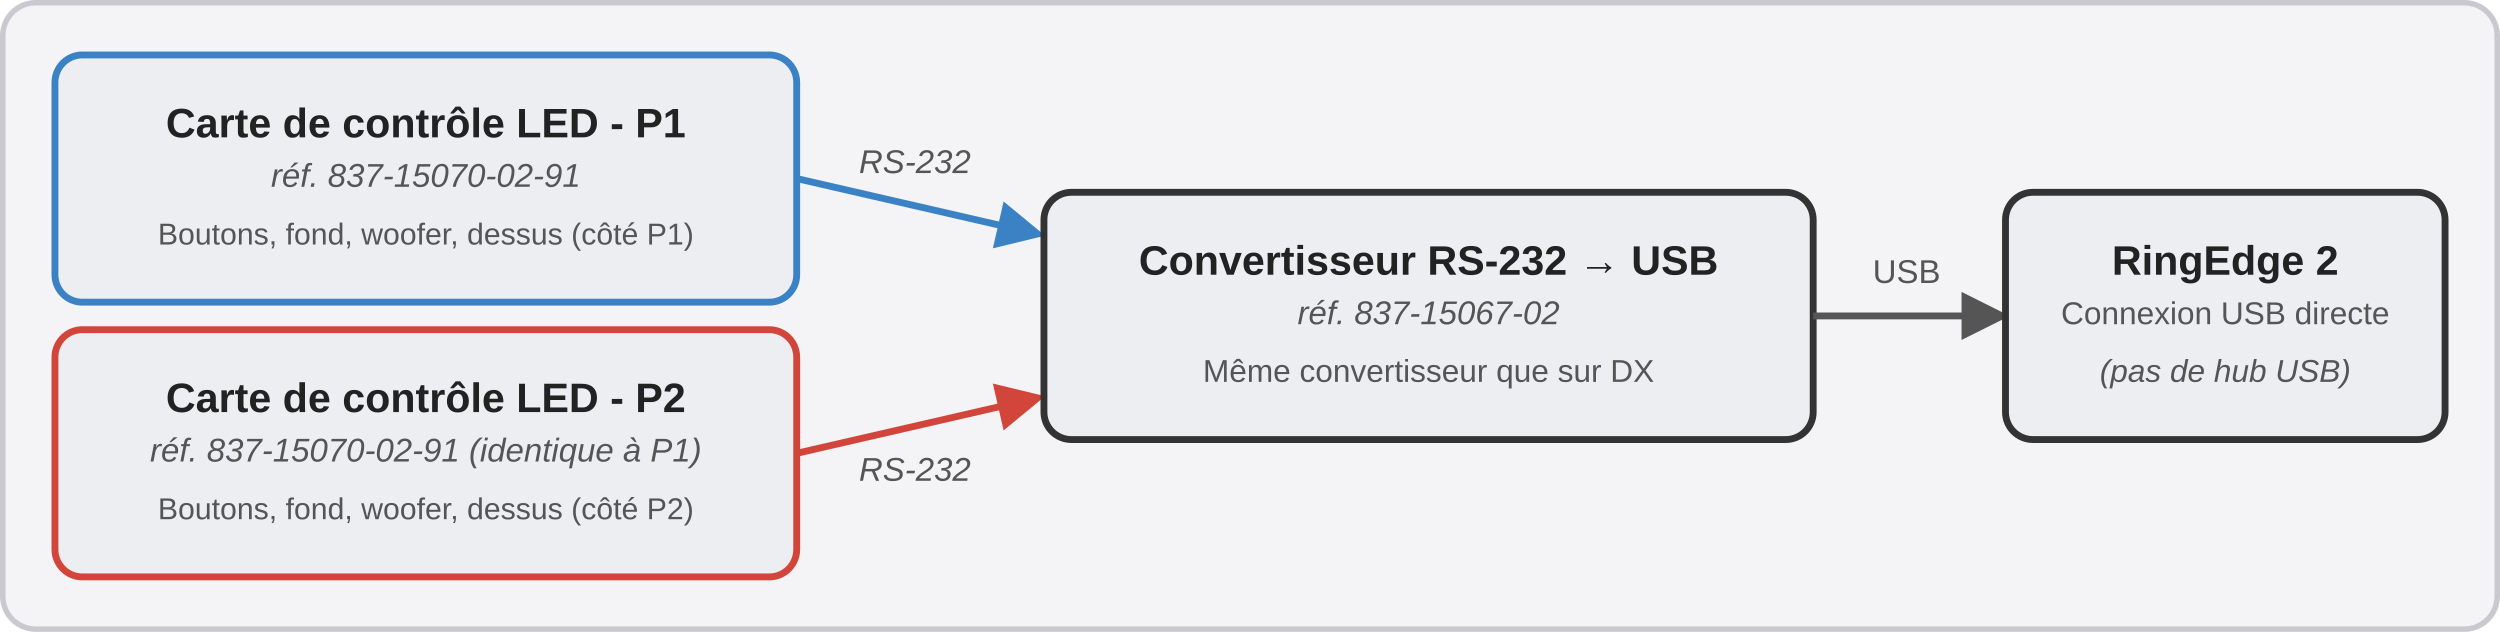
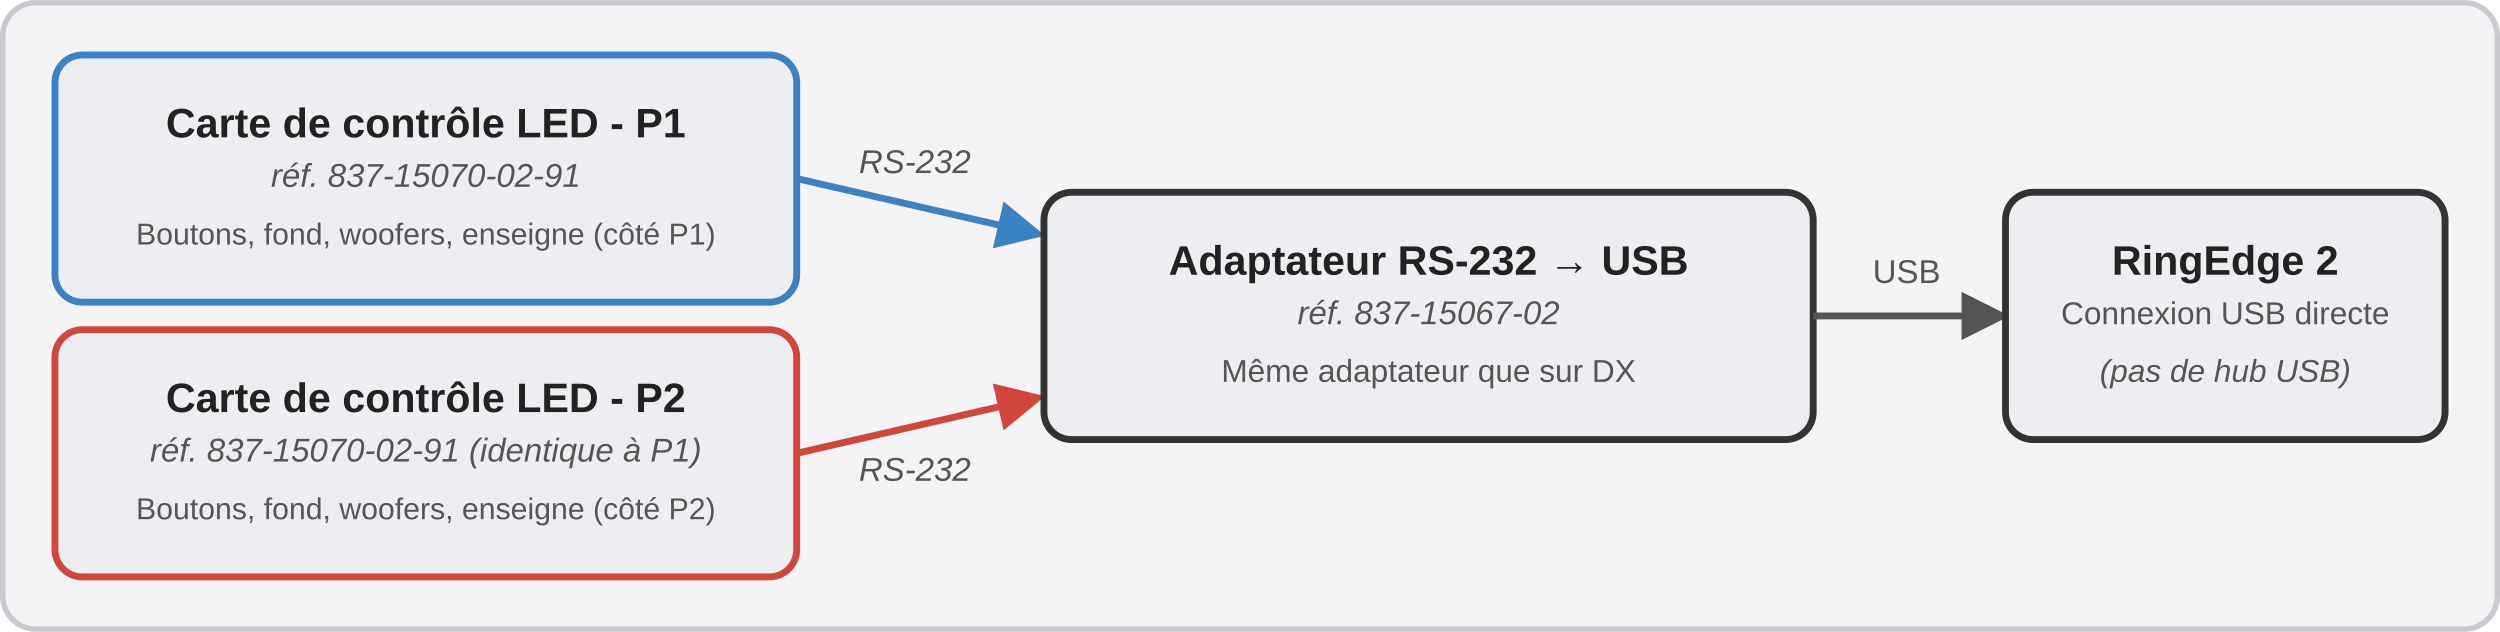
<svg xmlns="http://www.w3.org/2000/svg" viewBox="0 0 910 230" font-family="Arial, Helvetica, sans-serif">
  <rect x="1" y="1" width="908" height="228" rx="12" fill="#f4f4f6" stroke="#c9c9cf" stroke-width="2" />
  <defs>
    <marker id="arrowBlue" viewBox="0 0 10 10" refX="8" refY="5" markerWidth="7" markerHeight="7" orient="auto-start-reverse">
      <path d="M 0 0 L 10 5 L 0 10 z" fill="#3b82c4" />
    </marker>
    <marker id="arrowRed" viewBox="0 0 10 10" refX="8" refY="5" markerWidth="7" markerHeight="7" orient="auto-start-reverse">
      <path d="M 0 0 L 10 5 L 0 10 z" fill="#d1453b" />
    </marker>
    <marker id="arrowGrey" viewBox="0 0 10 10" refX="8" refY="5" markerWidth="7" markerHeight="7" orient="auto-start-reverse">
      <path d="M 0 0 L 10 5 L 0 10 z" fill="#555" />
    </marker>
  </defs>
  <rect x="20" y="20" width="270" height="90" rx="10" fill="#eceef2" stroke="#3b82c4" stroke-width="2.5" />
  <text x="155" y="50" text-anchor="middle" font-size="15" font-weight="bold" fill="#222">Carte de contrôle LED - P1</text>
  <text x="155" y="68" text-anchor="middle" font-size="12" fill="#555" font-style="italic">réf. 837-15070-02-91</text>
-   <text x="155" y="89" text-anchor="middle" font-size="11" fill="#555">Boutons, fond, woofer, dessus (côté P1)</text>
+   <text x="155" y="89" text-anchor="middle" font-size="11" fill="#555">Boutons, fond, woofers, enseigne (côté P1)</text>
  <rect x="20" y="120" width="270" height="90" rx="10" fill="#eceef2" stroke="#d1453b" stroke-width="2.5" />
  <text x="155" y="150" text-anchor="middle" font-size="15" font-weight="bold" fill="#222">Carte de contrôle LED - P2</text>
  <text x="155" y="168" text-anchor="middle" font-size="12" fill="#555" font-style="italic">réf. 837-15070-02-91 (identique à P1)</text>
-   <text x="155" y="189" text-anchor="middle" font-size="11" fill="#555">Boutons, fond, woofer, dessus (côté P2)</text>
+   <text x="155" y="189" text-anchor="middle" font-size="11" fill="#555">Boutons, fond, woofers, enseigne (côté P2)</text>
  <line x1="290" y1="65" x2="377" y2="85" stroke="#3b82c4" stroke-width="2.5" marker-end="url(#arrowBlue)" />
  <line x1="290" y1="165" x2="377" y2="145" stroke="#d1453b" stroke-width="2.5" marker-end="url(#arrowRed)" />
  <text x="333" y="63" text-anchor="middle" font-size="12" fill="#555" font-style="italic">RS-232</text>
  <text x="333" y="175" text-anchor="middle" font-size="12" fill="#555" font-style="italic">RS-232</text>
  <rect x="380" y="70" width="280" height="90" rx="10" fill="#eceef2" stroke="#333" stroke-width="2.5" />
-   <text x="520" y="100" text-anchor="middle" font-size="15" font-weight="bold" fill="#222">Convertisseur RS-232 → USB</text>
+   <text x="520" y="100" text-anchor="middle" font-size="15" font-weight="bold" fill="#222">Adaptateur RS-232 → USB</text>
  <text x="520" y="118" text-anchor="middle" font-size="12" fill="#555" font-style="italic">réf. 837-15067-02</text>
-   <text x="520" y="139" text-anchor="middle" font-size="11.5" fill="#555">Même convertisseur que sur DX</text>
+   <text x="520" y="139" text-anchor="middle" font-size="11.5" fill="#555">Même adaptateur que sur DX</text>
  <line x1="660" y1="115" x2="728" y2="115" stroke="#555" stroke-width="2.5" marker-end="url(#arrowGrey)" />
  <text x="694" y="103" text-anchor="middle" font-size="12" fill="#555">USB</text>
  <rect x="730" y="70" width="160" height="90" rx="10" fill="#eceef2" stroke="#333" stroke-width="2.5" />
  <text x="810" y="100" text-anchor="middle" font-size="15" font-weight="bold" fill="#222">RingEdge 2</text>
  <text x="810" y="118" text-anchor="middle" font-size="11.5" fill="#555">Connexion USB directe</text>
  <text x="810" y="139" text-anchor="middle" font-size="11.5" fill="#555" font-style="italic">(pas de hub USB)</text>
</svg>
